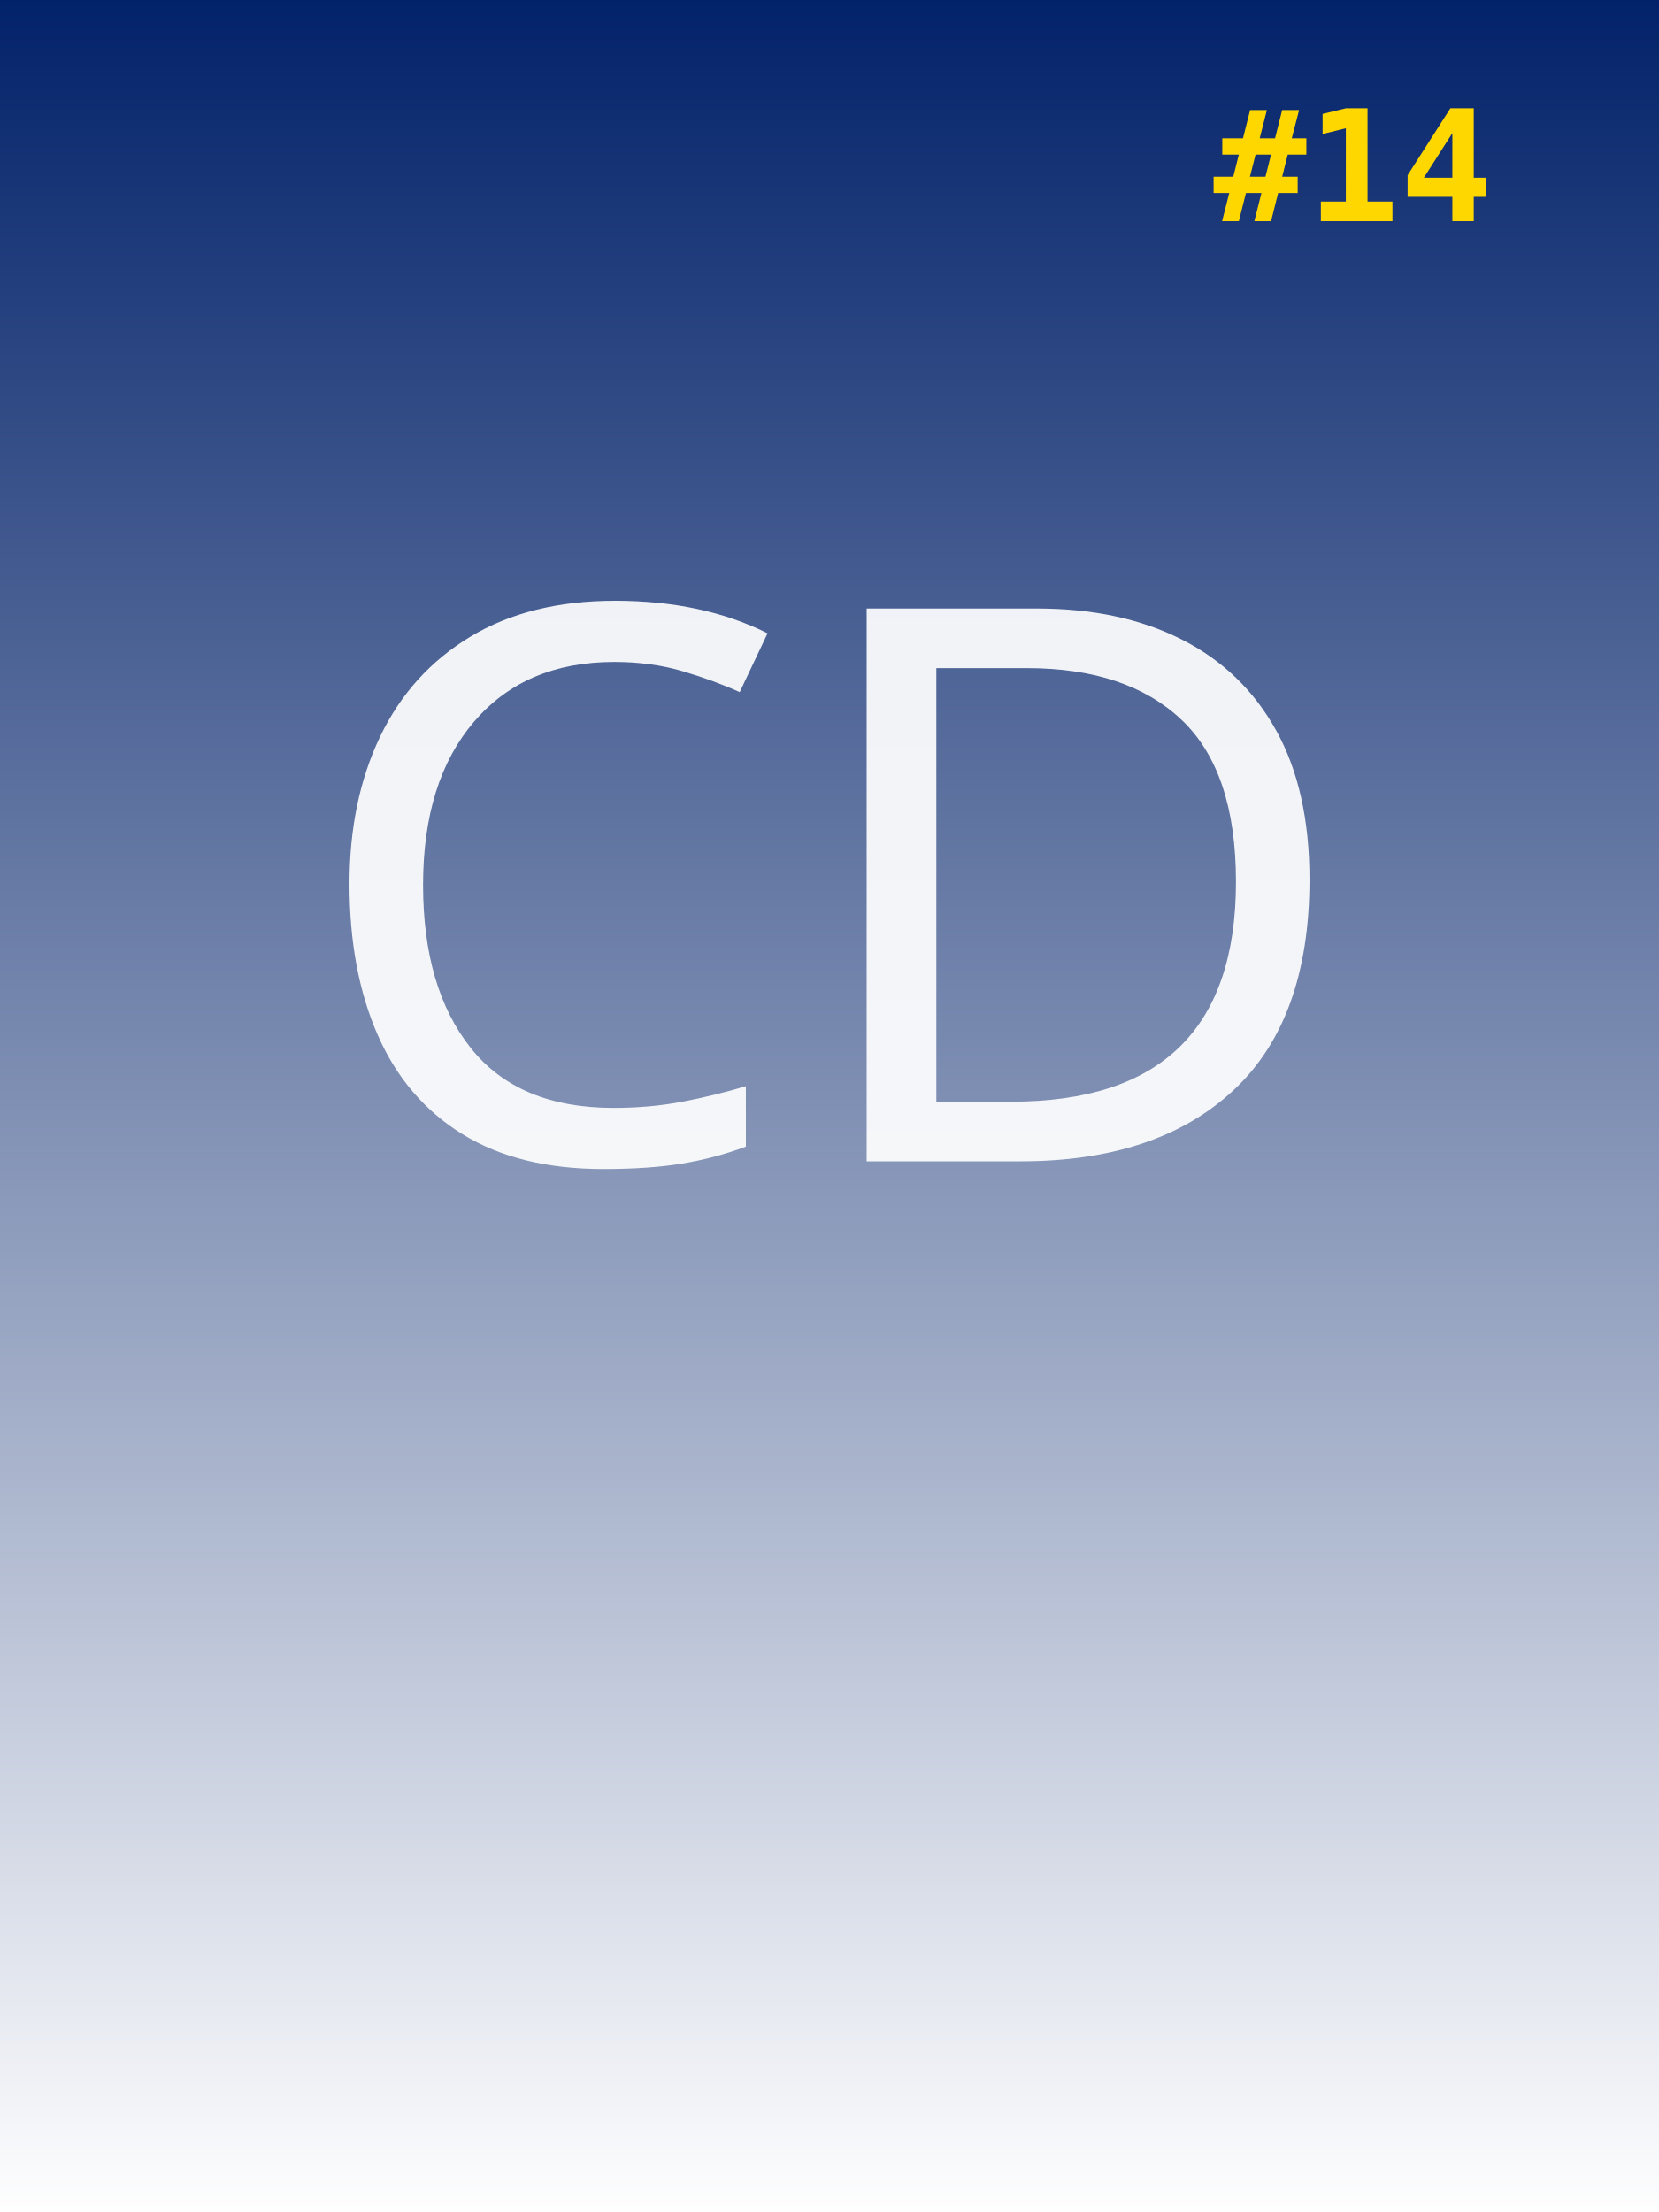
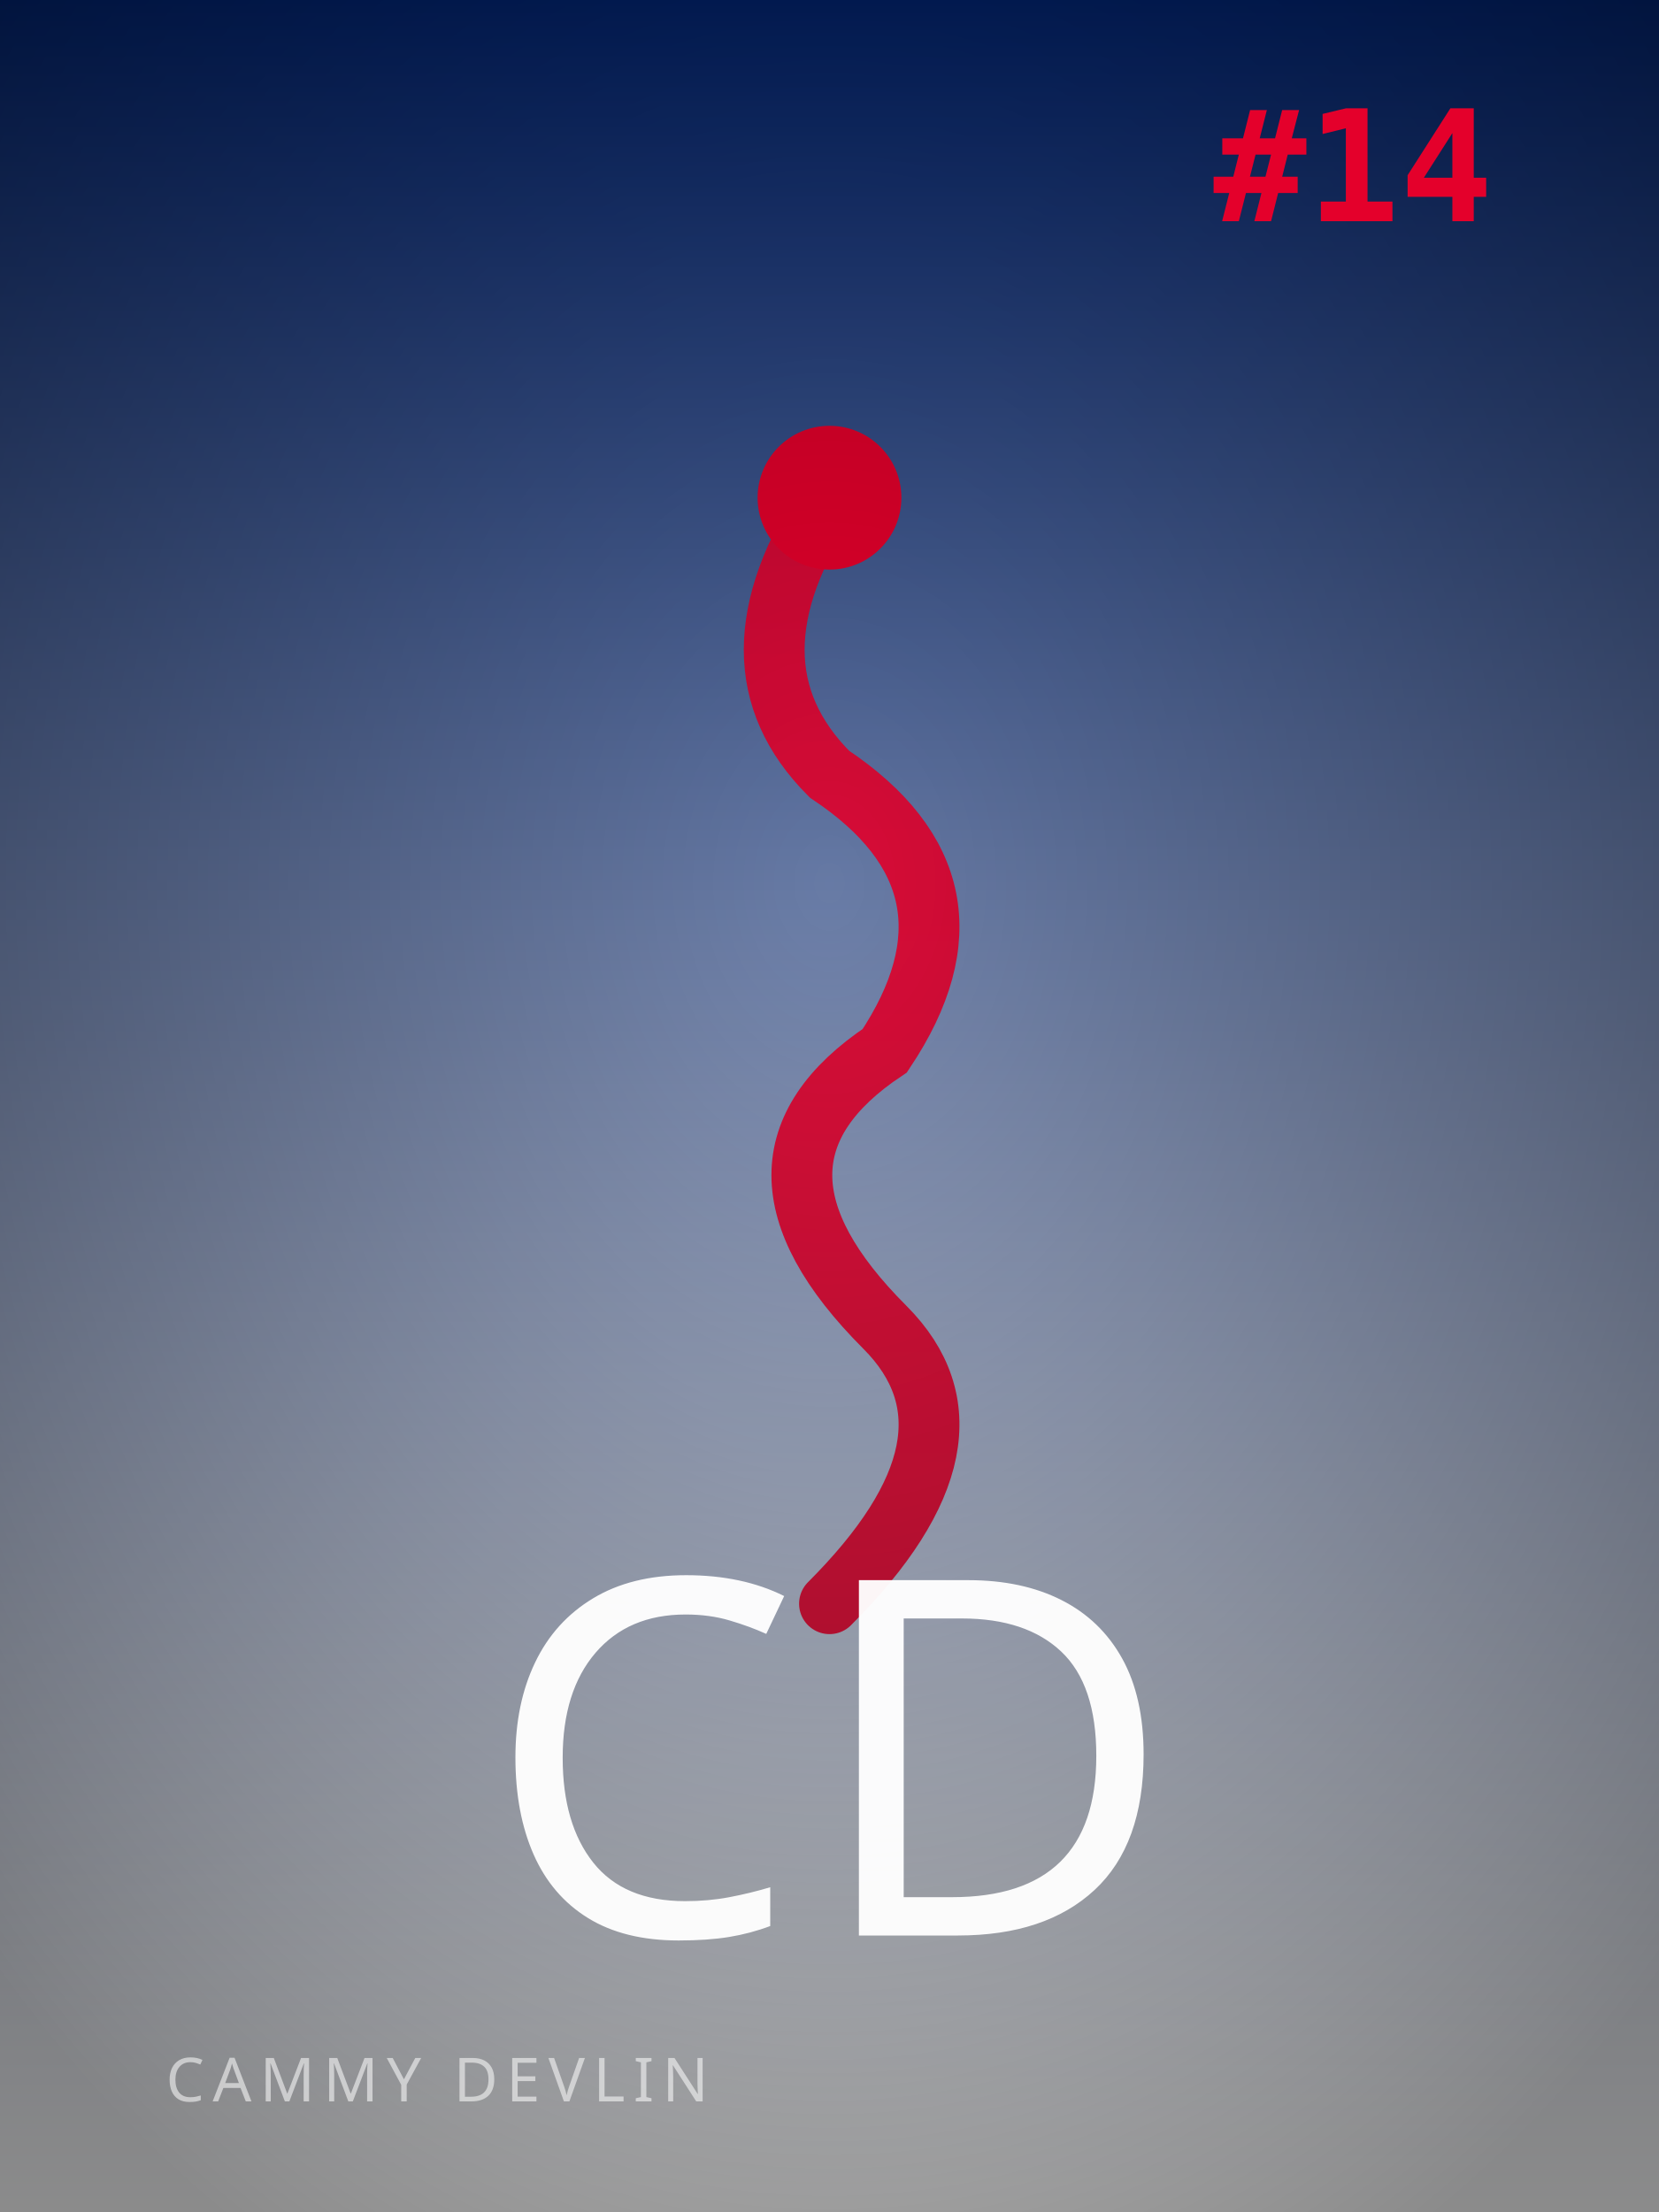
<svg xmlns="http://www.w3.org/2000/svg" viewBox="0 0 600 800" role="img" aria-labelledby="t">
  <defs>
-     <linearGradient id="g" x1="0" y1="0" x2="0" y2="1">
+     <linearGradient id="bg" x1="0" y1="0" x2="0" y2="1">
      <stop offset="0%" stop-color="#012169" />
      <stop offset="100%" stop-color="#FFFFFF" />
    </linearGradient>
+     <radialGradient id="vignette" cx="0.5" cy="0.4" r="0.7">
+       <stop offset="0%" stop-color="transparent" />
+       <stop offset="100%" stop-color="rgba(0,0,0,0.45)" />
+     </radialGradient>
  </defs>
-   <rect width="600" height="800" fill="url(#g)" />
-   <text x="300" y="420" text-anchor="middle" font-family="Anton, Impact, sans-serif" font-size="280" fill="#fff" opacity="0.92">CD</text>
-   <text x="540" y="80" text-anchor="end" font-family="JetBrains Mono, monospace" font-size="56" fill="#FFD700" font-weight="700">#14</text>
+   <rect width="600" height="800" fill="url(#bg)" />
+   <path d="M300 180 Q260 240 300 280 Q360 320 320 380 Q260 420 320 480 Q360 520 300 580" fill="none" stroke="#E4002B" stroke-width="22" opacity="0.9" stroke-linecap="round" />
+   <circle cx="300" cy="180" r="26" fill="#E4002B" />
+   <rect width="600" height="800" fill="url(#vignette)" />
+   <text x="300" y="700" text-anchor="middle" font-family="Anton, Impact, sans-serif" font-size="180" fill="#fff" opacity="0.96" letter-spacing="4">CD</text>
+   <text x="540" y="80" text-anchor="end" font-family="JetBrains Mono, monospace" font-size="56" fill="#E4002B" font-weight="700">#14</text>
+   <text x="60" y="760" font-family="Anton, Impact, sans-serif" font-size="22" fill="#fff" opacity="0.55" letter-spacing="3">CAMMY DEVLIN</text>
</svg>
